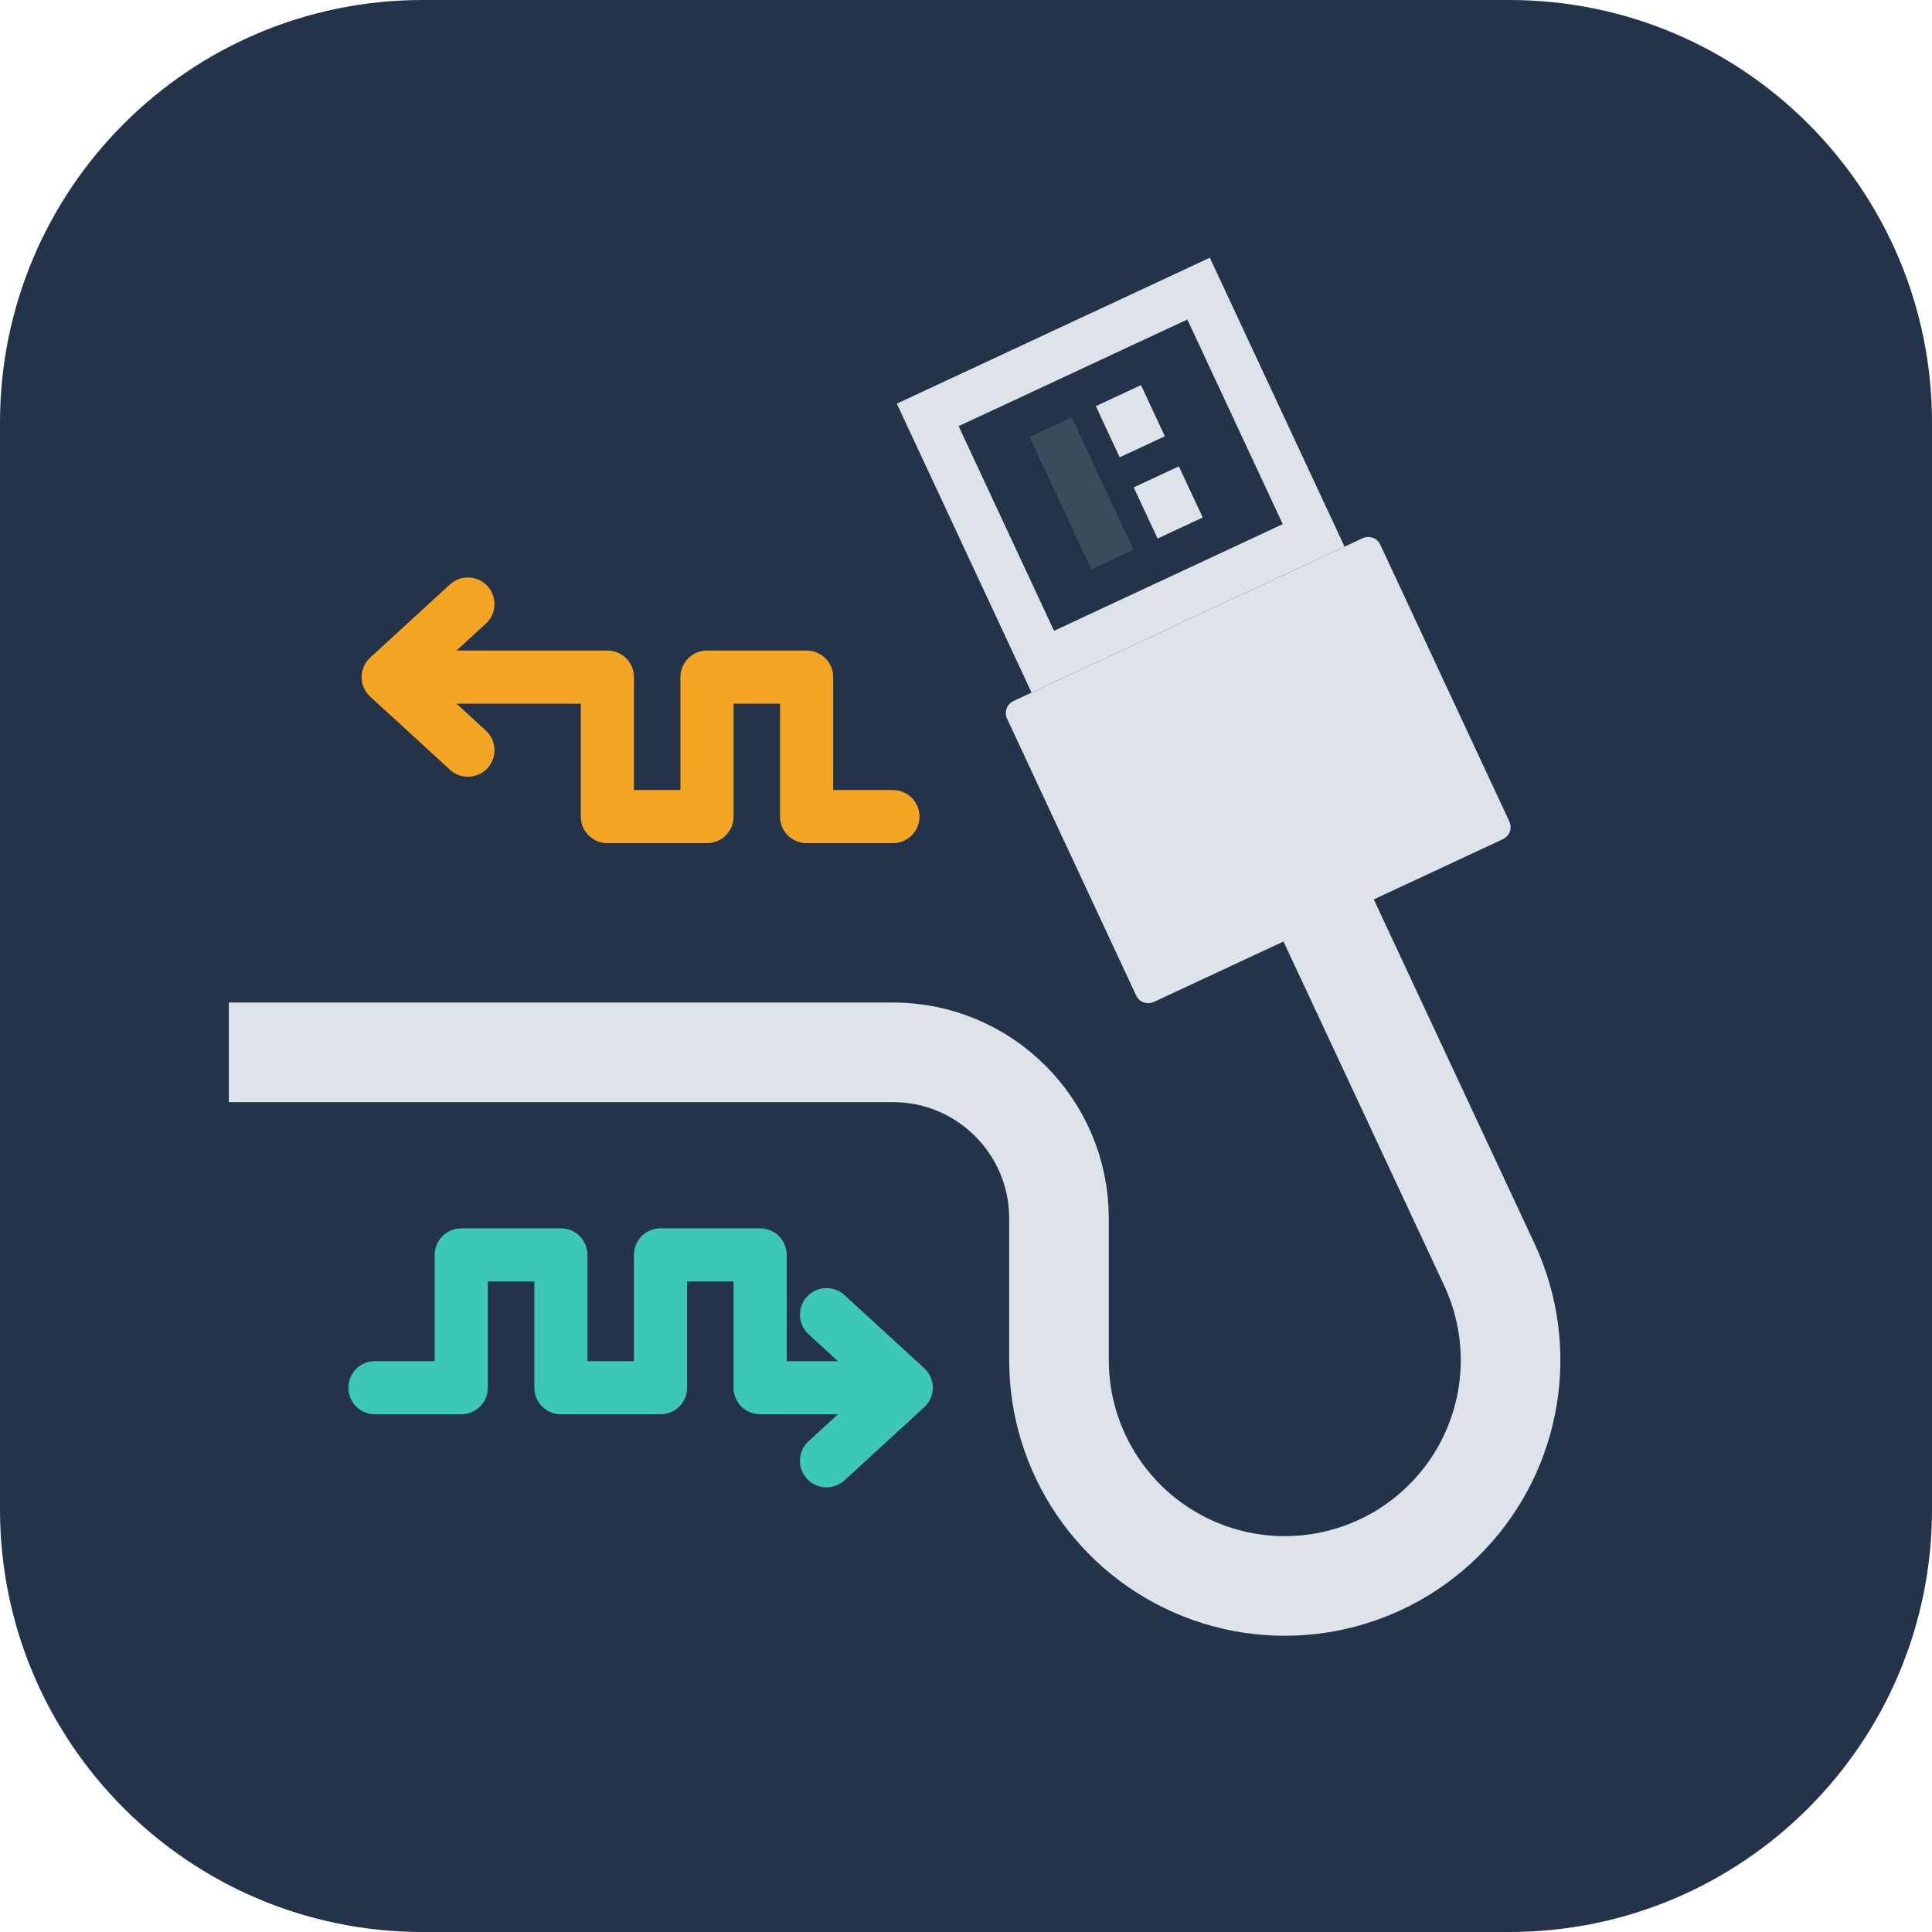
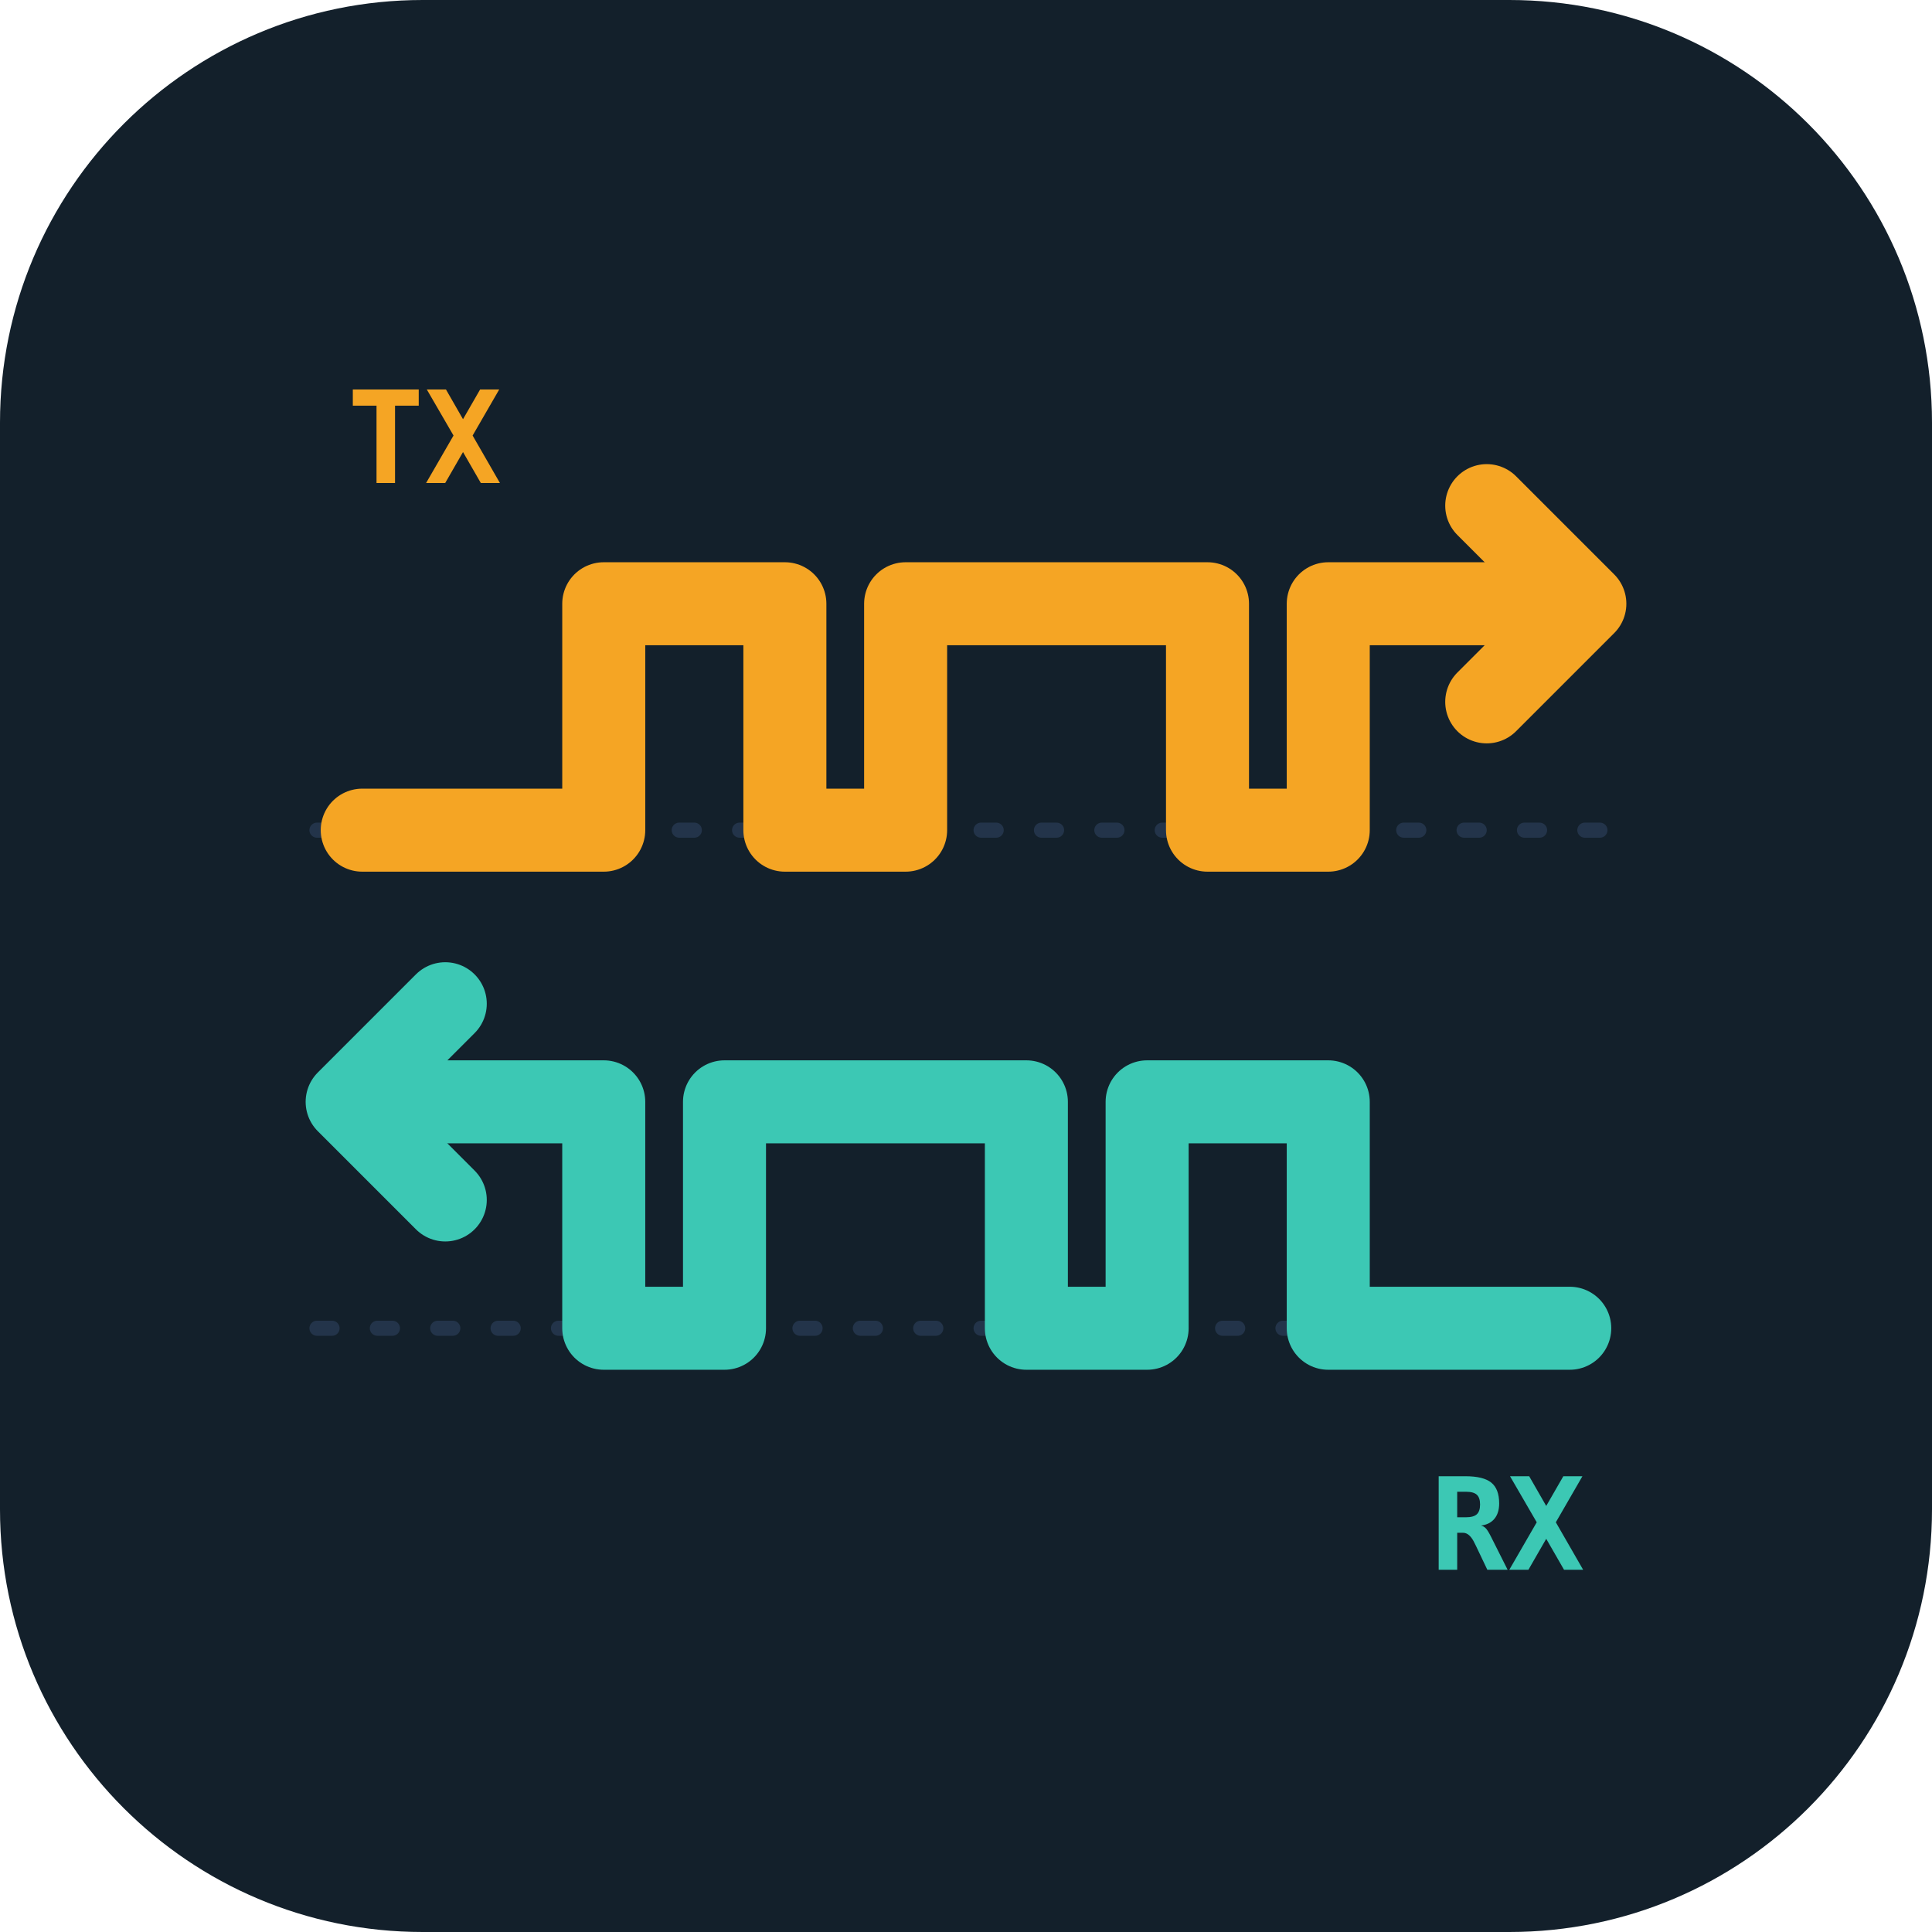
<svg xmlns="http://www.w3.org/2000/svg" width="512" height="512" viewBox="0 0 512 512">
-   <rect x="0" y="0" width="512" height="512" rx="112" fill="#23344A" />
-   <g transform="translate(256 256) scale(0.88) translate(-262 -279)">
-     <path d="M40 305 H240.0 A50 50 0 0 1 290.0 355.0 L290.0 397.7 A68 68 0 1 0 419.6 368.9 L365.0 252.0" fill="none" stroke="#DDE3E8" stroke-width="30" stroke-linecap="butt" />
-     <g transform="rotate(-25 350 220)">
-       <rect x="288" y="170" width="124" height="100" rx="4" fill="#DDE3E8" />
-       <rect x="305" y="81" width="90" height="82" fill="none" stroke="#DDE3E8" stroke-width="14" stroke-linejoin="miter" />
-       <rect x="330" y="100" width="14" height="44" fill="#3A4B5A" />
-       <rect x="352" y="100" width="15" height="17" fill="#DDE3E8" />
-       <rect x="352" y="127" width="15" height="17" fill="#DDE3E8" />
-     </g>
-     <g fill="none" stroke-width="16" stroke-linecap="round" stroke-linejoin="round">
-       <path stroke="#F5A524" d="M240 234 H214 V192 H184 V234 H154 V192 H96" />
-       <path stroke="#F5A524" d="M112 170 L88 192 L112 214" />
-       <path stroke="#3CC8B4" d="M84 406 H110 V366 H140 V406 H170 V366 H200 V406 H236" />
-       <path stroke="#3CC8B4" d="M220 384 L244 406 L220 428" />
-     </g>
+   <rect x="0" y="0" width="512" height="512" rx="112" fill="#13202B" />
+   <g fill="none" stroke="#23344A" stroke-width="4" stroke-dasharray="4 12" stroke-linecap="round">
+     <path d="M84 220 H428" />
+     <path d="M84 352 H428" />
+   </g>
+   <g font-family="Consolas, Menlo, 'DejaVu Sans Mono', monospace" font-weight="700" font-size="34">
+     <text x="92" y="128" fill="#F5A524">TX</text>
+     <text x="420" y="416" fill="#3CC8B4" text-anchor="end">RX</text>
+   </g>
+   <g fill="none" stroke-width="22" stroke-linecap="round" stroke-linejoin="round">
+     <path stroke="#F5A524" d="M96 220 H160 V160 H208 V220 H240 V160 H320 V220 H352 V160 H412" />
+     <path stroke="#F5A524" d="M394 134 L420 160 L394 186" />
+     <path stroke="#3CC8B4" d="M416 352 H352 V292 H304 V352 H272 V292 H192 V352 H160 V292 H100" />
+     <path stroke="#3CC8B4" d="M118 266 L92 292 L118 318" />
  </g>
</svg>
